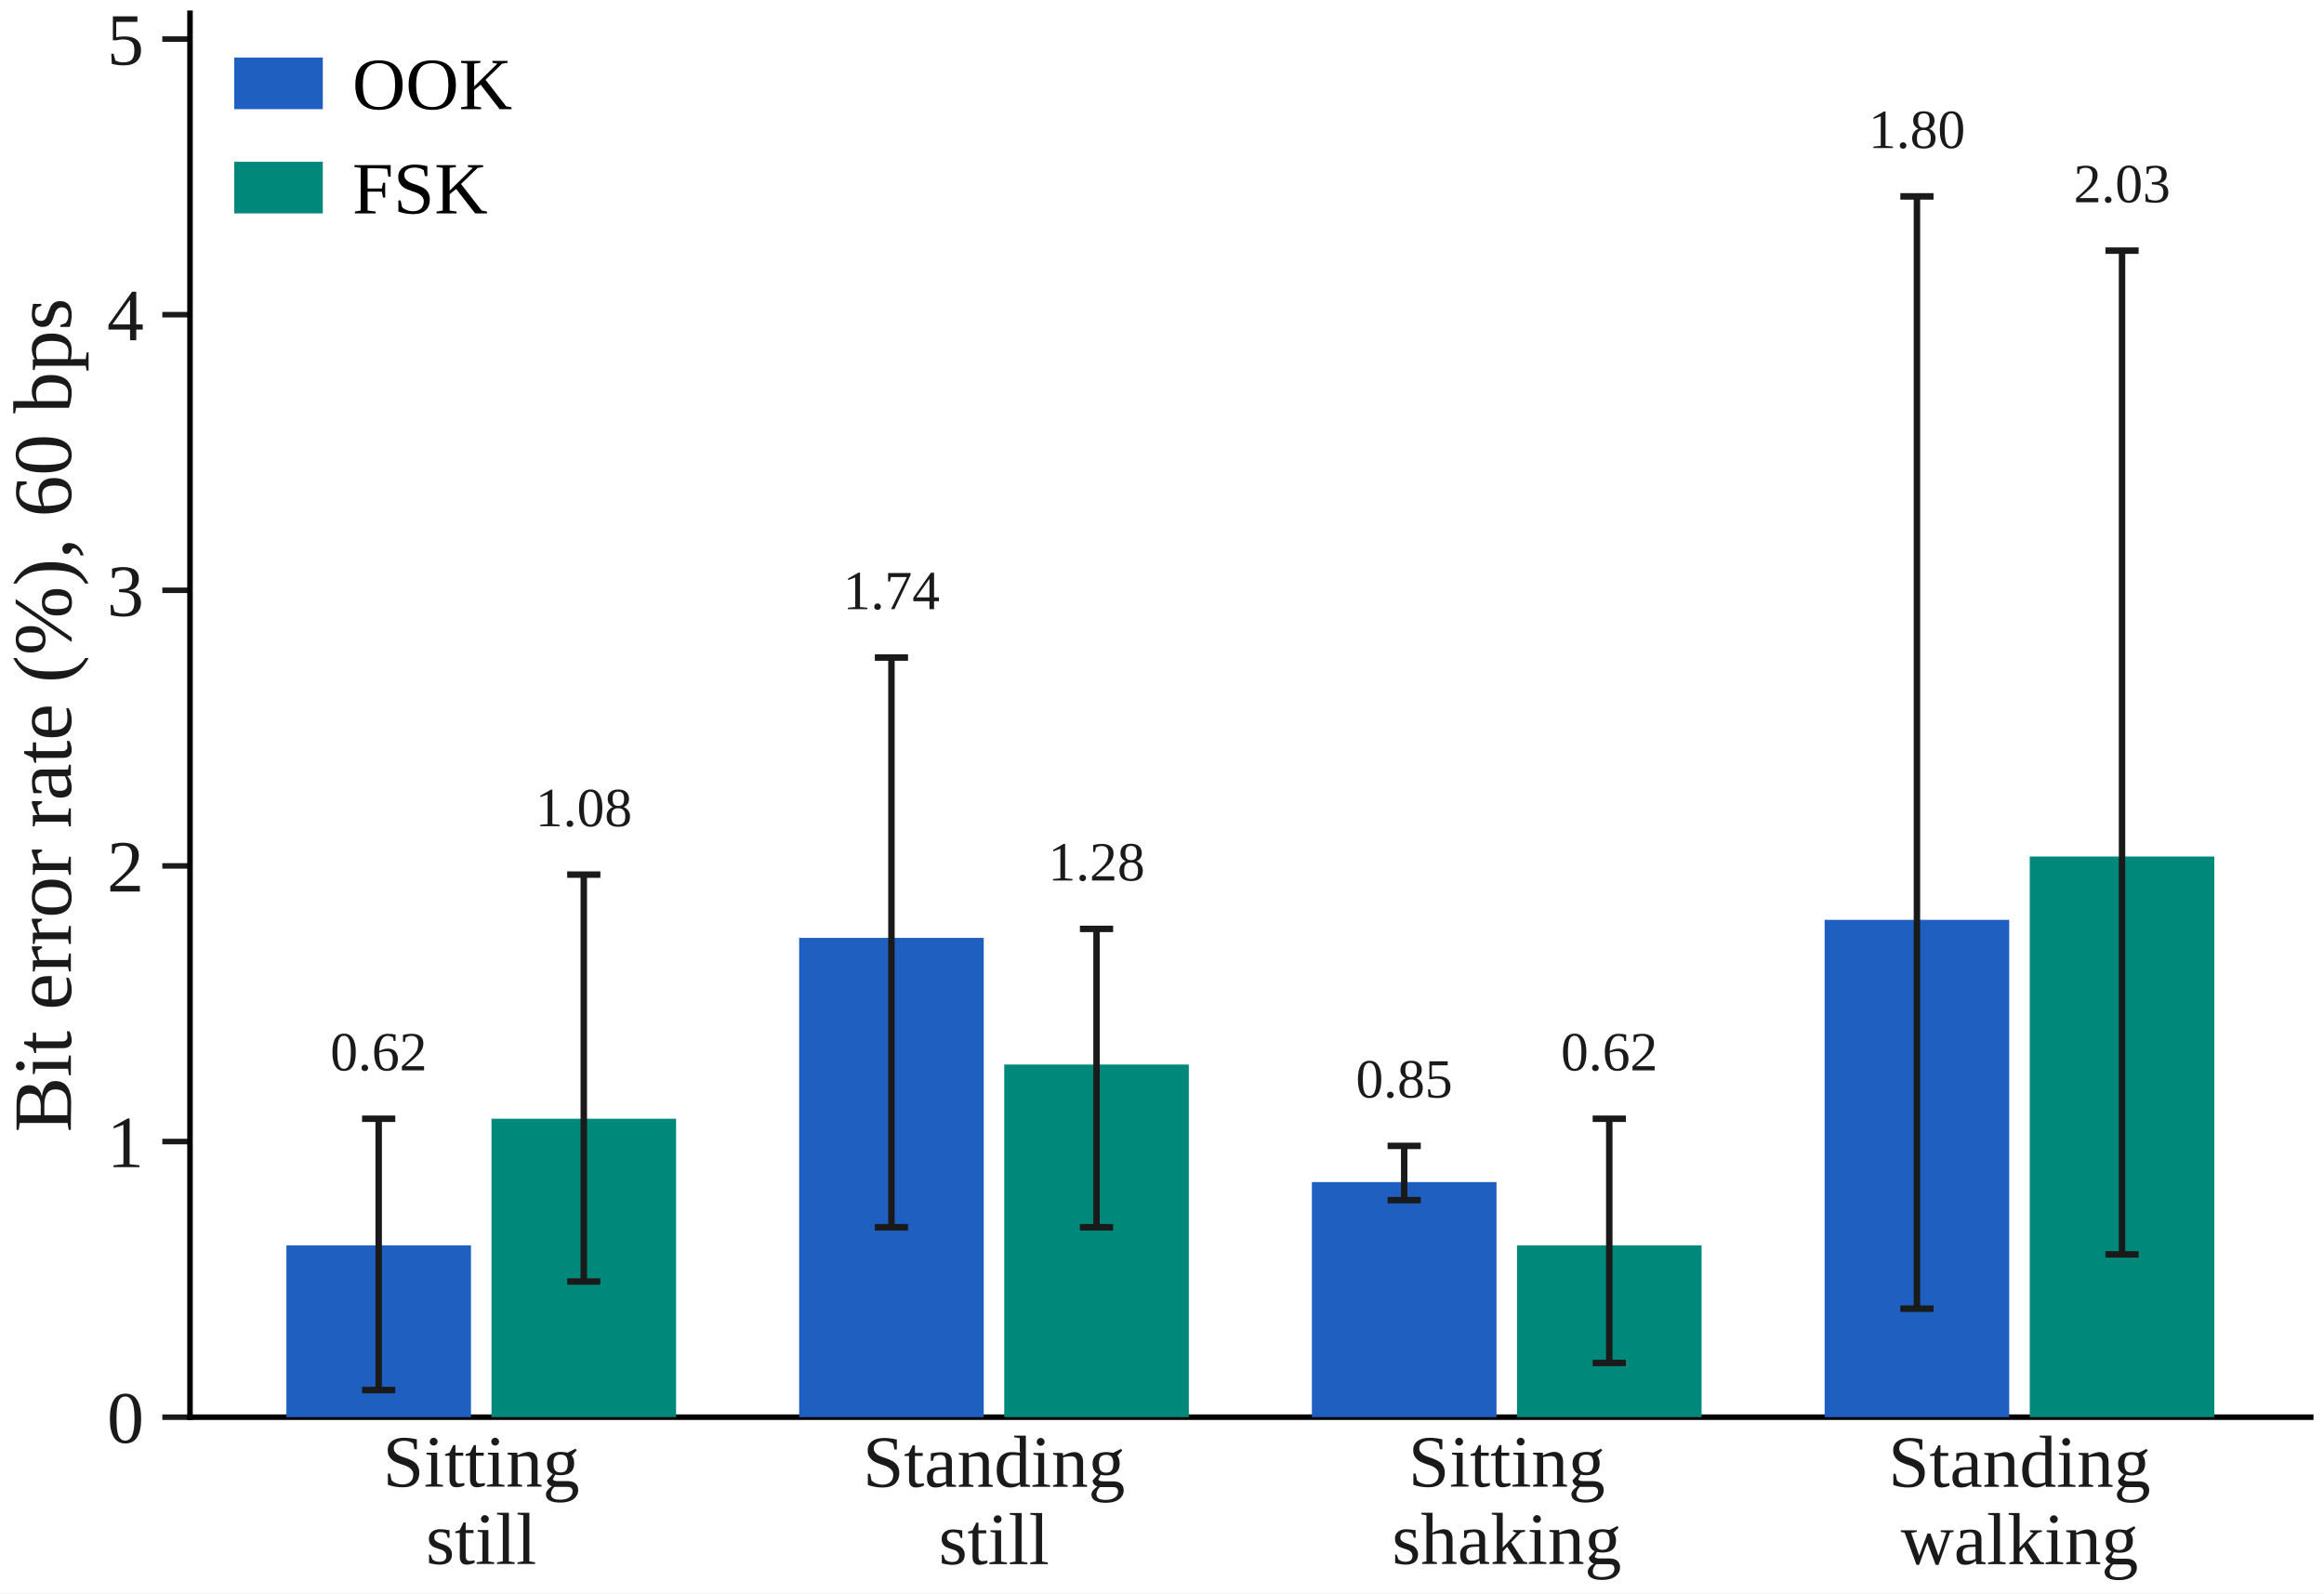
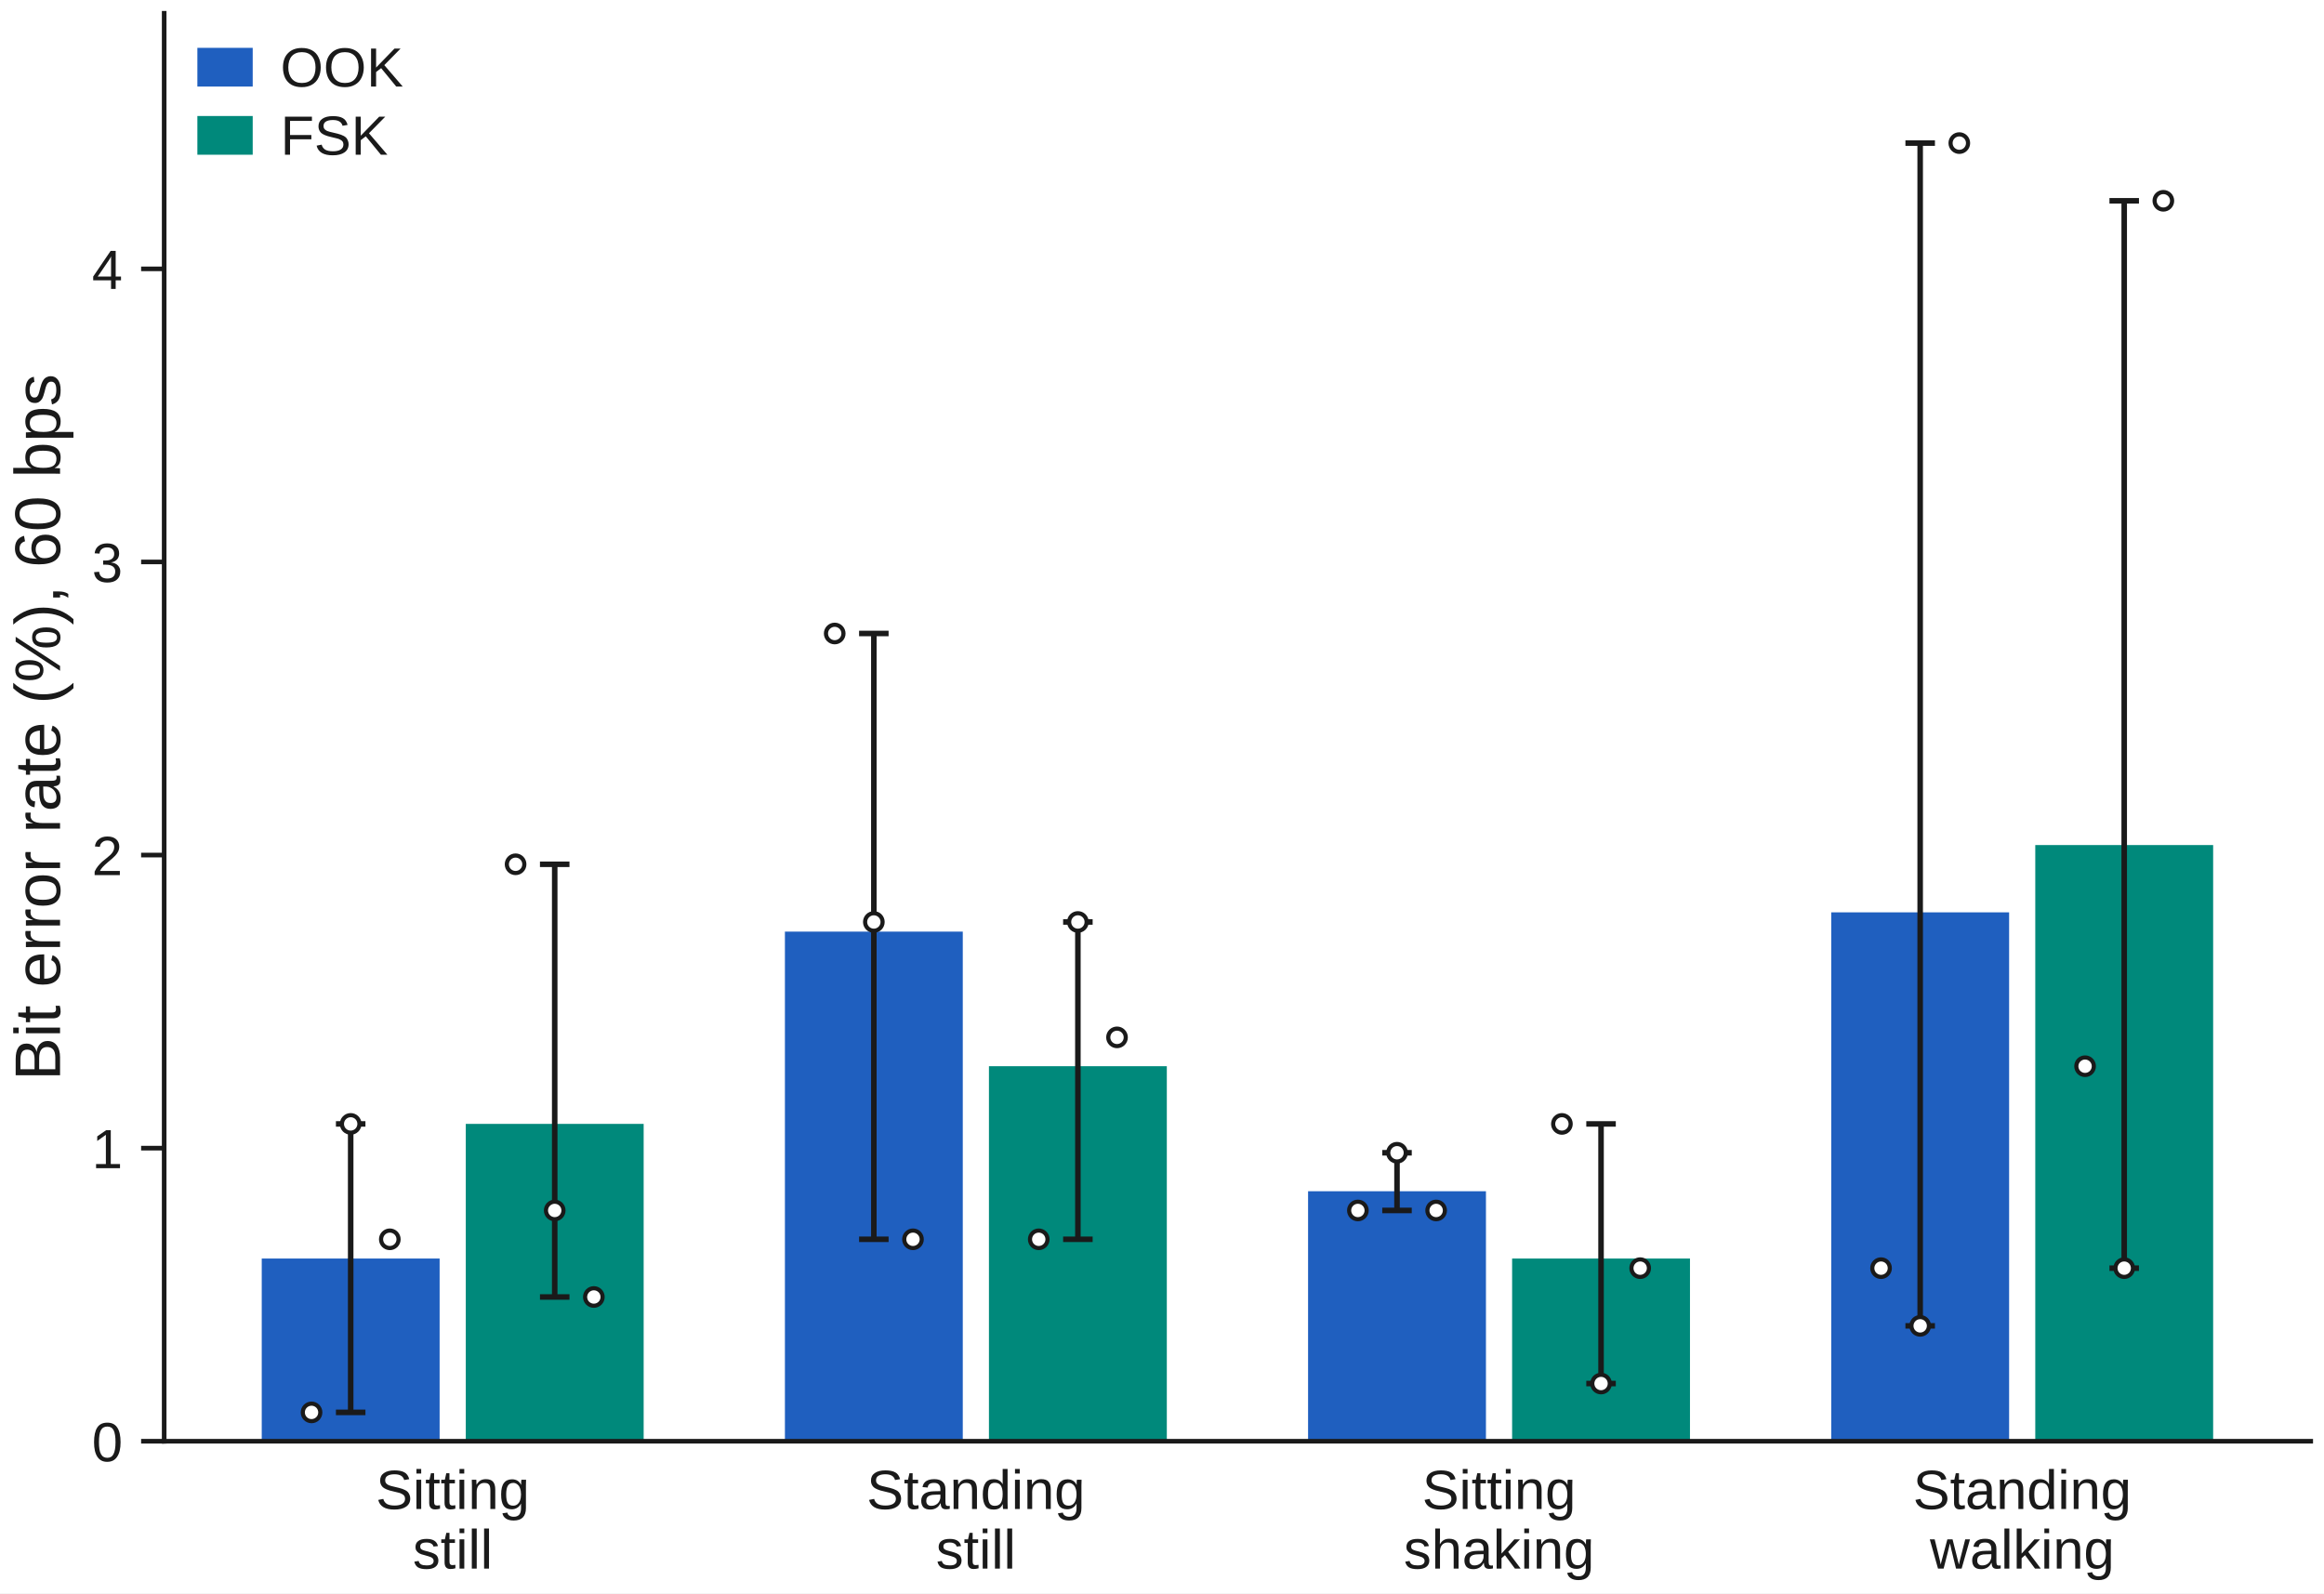
<svg xmlns="http://www.w3.org/2000/svg" xmlns:xlink="http://www.w3.org/1999/xlink" width="252pt" height="172.8pt" viewBox="0 0 252 172.8" version="1.1">
  <defs>
    <style type="text/css">*{stroke-linejoin: round; stroke-linecap: butt}</style>
  </defs>
  <g id="figure_1">
    <g id="patch_1">
      <path d="M 0 172.8  L 252 172.8  L 252 0  L 0 0  z " style="fill: #ffffff" />
    </g>
    <g id="axes_1">
      <g id="patch_2">
-         <path d="M 20.602 153.695  L 250.56 153.695  L 250.56 1.44  L 20.602 1.44  z " style="fill: #ffffff" />
+         <path d="M 17.802 156.304  L 250.56 156.304  L 250.56 1.44  L 17.802 1.44  z " style="fill: #ffffff" />
      </g>
      <g id="matplotlib.axis_1">
        <g id="xtick_1">
          <g id="line2d_1" />
          <g id="text_1">
-             <text style="font-size: 8px; font-family: 'Times New Roman', 'Liberation Serif', 'Nimbus Roman', 'DejaVu Serif', serif; fill: #1a1a1a" transform="translate(41.51282 161.2235)">Sitting</text>
-             <text style="font-size: 8px; font-family: 'Times New Roman', 'Liberation Serif', 'Nimbus Roman', 'DejaVu Serif', serif; fill: #1a1a1a" transform="translate(46.18032 169.6113)">still</text>
+             <text style="font-size: 6px; font-family: 'Arial', 'Helvetica', 'Liberation Sans', 'Nimbus Sans', 'DejaVu Sans', sans-serif; fill: #1a1a1a" transform="translate(40.75013 163.6523)">Sitting</text>
+             <text style="font-size: 6px; font-family: 'Arial', 'Helvetica', 'Liberation Sans', 'Nimbus Sans', 'DejaVu Sans', sans-serif; fill: #1a1a1a" transform="translate(44.75466 170.115)">still</text>
          </g>
        </g>
        <g id="xtick_2">
          <g id="line2d_2" />
          <g id="text_2">
-             <text style="font-size: 8px; font-family: 'Times New Roman', 'Liberation Serif', 'Nimbus Roman', 'DejaVu Serif', serif; fill: #1a1a1a" transform="translate(93.55886 161.246)">Standing</text>
-             <text style="font-size: 8px; font-family: 'Times New Roman', 'Liberation Serif', 'Nimbus Roman', 'DejaVu Serif', serif; fill: #1a1a1a" transform="translate(101.7795 169.6337)">still</text>
+             <text style="font-size: 6px; font-family: 'Arial', 'Helvetica', 'Liberation Sans', 'Nimbus Sans', 'DejaVu Sans', sans-serif; fill: #1a1a1a" transform="translate(93.97406 163.6523)">Standing</text>
+             <text style="font-size: 6px; font-family: 'Arial', 'Helvetica', 'Liberation Sans', 'Nimbus Sans', 'DejaVu Sans', sans-serif; fill: #1a1a1a" transform="translate(101.4834 170.115)">still</text>
          </g>
        </g>
        <g id="xtick_3">
          <g id="line2d_3" />
          <g id="text_3">
-             <text style="font-size: 8px; font-family: 'Times New Roman', 'Liberation Serif', 'Nimbus Roman', 'DejaVu Serif', serif; fill: #1a1a1a" transform="translate(152.7111 161.2235)">Sitting</text>
-             <text style="font-size: 8px; font-family: 'Times New Roman', 'Liberation Serif', 'Nimbus Roman', 'DejaVu Serif', serif; fill: #1a1a1a" transform="translate(150.9368 169.6113)">shaking</text>
+             <text style="font-size: 6px; font-family: 'Arial', 'Helvetica', 'Liberation Sans', 'Nimbus Sans', 'DejaVu Sans', sans-serif; fill: #1a1a1a" transform="translate(154.2077 163.6523)">Sitting</text>
+             <text style="font-size: 6px; font-family: 'Arial', 'Helvetica', 'Liberation Sans', 'Nimbus Sans', 'DejaVu Sans', sans-serif; fill: #1a1a1a" transform="translate(152.2056 170.115)">shaking</text>
          </g>
        </g>
        <g id="xtick_4">
          <g id="line2d_4" />
          <g id="text_4">
-             <text style="font-size: 8px; font-family: 'Times New Roman', 'Liberation Serif', 'Nimbus Roman', 'DejaVu Serif', serif; fill: #1a1a1a" transform="translate(204.7572 161.246)">Standing</text>
-             <text style="font-size: 8px; font-family: 'Times New Roman', 'Liberation Serif', 'Nimbus Roman', 'DejaVu Serif', serif; fill: #1a1a1a" transform="translate(206.0928 169.6337)">walking</text>
+             <text style="font-size: 6px; font-family: 'Arial', 'Helvetica', 'Liberation Sans', 'Nimbus Sans', 'DejaVu Sans', sans-serif; fill: #1a1a1a" transform="translate(207.4316 163.6523)">Standing</text>
+             <text style="font-size: 6px; font-family: 'Arial', 'Helvetica', 'Liberation Sans', 'Nimbus Sans', 'DejaVu Sans', sans-serif; fill: #1a1a1a" transform="translate(209.2696 170.115)">walking</text>
          </g>
        </g>
      </g>
      <g id="matplotlib.axis_2">
        <g id="ytick_1">
          <g id="line2d_5">
            <defs>
-               <path id="m30bef9dcae" d="M 0 0  L -3 0  " style="stroke: #1a1a1a; stroke-width: 0.6" />
+               <path id="ma95aa53b2a" d="M 0 0  L -2.5 0  " style="stroke: #1a1a1a; stroke-width: 0.5" />
            </defs>
            <g>
-               <use xlink:href="#m30bef9dcae" x="20.602" y="153.695" style="fill: #1a1a1a; stroke: #1a1a1a; stroke-width: 0.6" />
+               <use xlink:href="#ma95aa53b2a" x="17.802" y="156.304" style="fill: #1a1a1a; stroke: #1a1a1a; stroke-width: 0.5" />
            </g>
          </g>
          <g id="text_5">
-             <text style="font-size: 8px; font-family: 'Times New Roman', 'Liberation Serif', 'Nimbus Roman', 'DejaVu Serif', serif; text-anchor: end; fill: #1a1a1a" x="15.602" y="156.47" transform="rotate(-0 15.60187 156.4704)">0</text>
+             <text style="font-size: 6px; font-family: 'Arial', 'Helvetica', 'Liberation Sans', 'Nimbus Sans', 'DejaVu Sans', sans-serif; text-anchor: end; fill: #1a1a1a" x="13.302" y="158.478" transform="rotate(-0 13.30188 158.4782)">0</text>
          </g>
        </g>
        <g id="ytick_2">
          <g id="line2d_6">
            <g>
-               <use xlink:href="#m30bef9dcae" x="20.602" y="123.803" style="fill: #1a1a1a; stroke: #1a1a1a; stroke-width: 0.6" />
+               <use xlink:href="#ma95aa53b2a" x="17.802" y="124.518" style="fill: #1a1a1a; stroke: #1a1a1a; stroke-width: 0.5" />
            </g>
          </g>
          <g id="text_6">
-             <text style="font-size: 8px; font-family: 'Times New Roman', 'Liberation Serif', 'Nimbus Roman', 'DejaVu Serif', serif; text-anchor: end; fill: #1a1a1a" x="15.602" y="126.578" transform="rotate(-0 15.60187 126.5784)">1</text>
+             <text style="font-size: 6px; font-family: 'Arial', 'Helvetica', 'Liberation Sans', 'Nimbus Sans', 'DejaVu Sans', sans-serif; text-anchor: end; fill: #1a1a1a" x="13.302" y="126.692" transform="rotate(-0 13.30188 126.6919)">1</text>
          </g>
        </g>
        <g id="ytick_3">
          <g id="line2d_7">
            <g>
-               <use xlink:href="#m30bef9dcae" x="20.602" y="93.911" style="fill: #1a1a1a; stroke: #1a1a1a; stroke-width: 0.6" />
+               <use xlink:href="#ma95aa53b2a" x="17.802" y="92.732" style="fill: #1a1a1a; stroke: #1a1a1a; stroke-width: 0.5" />
            </g>
          </g>
          <g id="text_7">
-             <text style="font-size: 8px; font-family: 'Times New Roman', 'Liberation Serif', 'Nimbus Roman', 'DejaVu Serif', serif; text-anchor: end; fill: #1a1a1a" x="15.602" y="96.686" transform="rotate(-0 15.60187 96.68648)">2</text>
+             <text style="font-size: 6px; font-family: 'Arial', 'Helvetica', 'Liberation Sans', 'Nimbus Sans', 'DejaVu Sans', sans-serif; text-anchor: end; fill: #1a1a1a" x="13.302" y="94.906" transform="rotate(-0 13.30188 94.90568)">2</text>
          </g>
        </g>
        <g id="ytick_4">
          <g id="line2d_8">
            <g>
-               <use xlink:href="#m30bef9dcae" x="20.602" y="64.019" style="fill: #1a1a1a; stroke: #1a1a1a; stroke-width: 0.6" />
+               <use xlink:href="#ma95aa53b2a" x="17.802" y="60.945" style="fill: #1a1a1a; stroke: #1a1a1a; stroke-width: 0.5" />
            </g>
          </g>
          <g id="text_8">
-             <text style="font-size: 8px; font-family: 'Times New Roman', 'Liberation Serif', 'Nimbus Roman', 'DejaVu Serif', serif; text-anchor: end; fill: #1a1a1a" x="15.602" y="66.795" transform="rotate(-0 15.60187 66.79453)">3</text>
+             <text style="font-size: 6px; font-family: 'Arial', 'Helvetica', 'Liberation Sans', 'Nimbus Sans', 'DejaVu Sans', sans-serif; text-anchor: end; fill: #1a1a1a" x="13.302" y="63.119" transform="rotate(-0 13.30188 63.11943)">3</text>
          </g>
        </g>
        <g id="ytick_5">
          <g id="line2d_9">
            <g>
-               <use xlink:href="#m30bef9dcae" x="20.602" y="34.127" style="fill: #1a1a1a; stroke: #1a1a1a; stroke-width: 0.6" />
+               <use xlink:href="#ma95aa53b2a" x="17.802" y="29.159" style="fill: #1a1a1a; stroke: #1a1a1a; stroke-width: 0.5" />
            </g>
          </g>
          <g id="text_9">
-             <text style="font-size: 8px; font-family: 'Times New Roman', 'Liberation Serif', 'Nimbus Roman', 'DejaVu Serif', serif; text-anchor: end; fill: #1a1a1a" x="15.602" y="36.903" transform="rotate(-0 15.60187 36.90259)">4</text>
-           </g>
-         </g>
-         <g id="ytick_6">
-           <g id="line2d_10">
-             <g>
-               <use xlink:href="#m30bef9dcae" x="20.602" y="4.235" style="fill: #1a1a1a; stroke: #1a1a1a; stroke-width: 0.6" />
-             </g>
-           </g>
-           <g id="text_10">
-             <text style="font-size: 8px; font-family: 'Times New Roman', 'Liberation Serif', 'Nimbus Roman', 'DejaVu Serif', serif; text-anchor: end; fill: #1a1a1a" x="15.602" y="7.011" transform="rotate(-0 15.60187 7.01064)">5</text>
-           </g>
-         </g>
-         <g id="text_11">
-           <text style="font-size: 9px; font-family: 'Times New Roman', 'Liberation Serif', 'Nimbus Roman', 'DejaVu Serif', serif; text-anchor: middle; fill: #1a1a1a" x="7.685" y="77.567" transform="rotate(-90 7.685156 77.56737)">Bit error rate (%), 60 bps</text>
+             <text style="font-size: 6px; font-family: 'Arial', 'Helvetica', 'Liberation Sans', 'Nimbus Sans', 'DejaVu Sans', sans-serif; text-anchor: end; fill: #1a1a1a" x="13.302" y="31.333" transform="rotate(-0 13.30188 31.33318)">4</text>
+           </g>
+         </g>
+         <g id="text_10">
+           <text style="font-size: 7px; font-family: 'Arial', 'Helvetica', 'Liberation Sans', 'Nimbus Sans', 'DejaVu Sans', sans-serif; text-anchor: middle; fill: #1a1a1a" x="6.513" y="78.872" transform="rotate(-90 6.512813 78.87206)">Bit error rate (%), 60 bps</text>
        </g>
      </g>
      <g id="patch_3">
-         <path d="M 20.602 153.695  L 20.602 1.44  " style="fill: none; stroke: #000000; stroke-width: 0.6; stroke-linejoin: miter; stroke-linecap: square" />
+         <path d="M 28.382 156.304  L 47.67 156.304  L 47.67 136.49  L 28.382 136.49  z " clip-path="url(#pbfc9f4f1bb)" style="fill: #1f5fbf" />
      </g>
      <g id="patch_4">
-         <path d="M 20.602 153.695  L 250.56 153.695  " style="fill: none; stroke: #000000; stroke-width: 0.6; stroke-linejoin: miter; stroke-linecap: square" />
+         <path d="M 85.111 156.304  L 104.398 156.304  L 104.398 101.033  L 85.111 101.033  z " clip-path="url(#pbfc9f4f1bb)" style="fill: #1f5fbf" />
      </g>
      <g id="patch_5">
-         <path d="M 31.055 153.695  L 51.07 153.695  L 51.07 135.061  L 31.055 135.061  z " clip-path="url(#pb06dafbea1)" style="fill: #1f5fbf" />
+         <path d="M 141.839 156.304  L 161.127 156.304  L 161.127 129.19  L 141.839 129.19  z " clip-path="url(#pbfc9f4f1bb)" style="fill: #1f5fbf" />
      </g>
      <g id="patch_6">
-         <path d="M 86.654 153.695  L 106.669 153.695  L 106.669 101.717  L 86.654 101.717  z " clip-path="url(#pb06dafbea1)" style="fill: #1f5fbf" />
+         <path d="M 198.568 156.304  L 217.856 156.304  L 217.856 98.947  L 198.568 98.947  z " clip-path="url(#pbfc9f4f1bb)" style="fill: #1f5fbf" />
      </g>
      <g id="patch_7">
-         <path d="M 142.253 153.695  L 162.269 153.695  L 162.269 128.196  L 142.253 128.196  z " clip-path="url(#pb06dafbea1)" style="fill: #1f5fbf" />
+         <path d="M 50.506 156.304  L 69.794 156.304  L 69.794 121.89  L 50.506 121.89  z " clip-path="url(#pbfc9f4f1bb)" style="fill: #00897b" />
      </g>
      <g id="patch_8">
-         <path d="M 197.852 153.695  L 217.868 153.695  L 217.868 99.756  L 197.852 99.756  z " clip-path="url(#pb06dafbea1)" style="fill: #1f5fbf" />
-       </g>
-       <g id="text_12">
-         <text style="font-size: 6px; font-family: 'Times New Roman', 'Liberation Serif', 'Nimbus Roman', 'DejaVu Serif', serif; text-anchor: middle; fill: #1a1a1a" x="41.062" y="116.082" transform="rotate(-0 41.06237 116.0817)">0.62</text>
-       </g>
-       <g id="text_13">
-         <text style="font-size: 6px; font-family: 'Times New Roman', 'Liberation Serif', 'Nimbus Roman', 'DejaVu Serif', serif; text-anchor: middle; fill: #1a1a1a" x="96.662" y="66.066" transform="rotate(-0 96.66153 66.06569)">1.74</text>
-       </g>
-       <g id="text_14">
-         <text style="font-size: 6px; font-family: 'Times New Roman', 'Liberation Serif', 'Nimbus Roman', 'DejaVu Serif', serif; text-anchor: middle; fill: #1a1a1a" x="152.261" y="119.024" transform="rotate(-0 152.2607 119.0239)">0.85</text>
-       </g>
-       <g id="text_15">
-         <text style="font-size: 6px; font-family: 'Times New Roman', 'Liberation Serif', 'Nimbus Roman', 'DejaVu Serif', serif; text-anchor: middle; fill: #1a1a1a" x="207.86" y="16.05" transform="rotate(-0 207.8598 16.04964)">1.80</text>
+         <path d="M 107.235 156.304  L 126.523 156.304  L 126.523 115.633  L 107.235 115.633  z " clip-path="url(#pbfc9f4f1bb)" style="fill: #00897b" />
      </g>
      <g id="patch_9">
-         <path d="M 53.294 153.695  L 73.31 153.695  L 73.31 121.331  L 53.294 121.331  z " clip-path="url(#pb06dafbea1)" style="fill: #00897b" />
+         <path d="M 163.964 156.304  L 183.251 156.304  L 183.251 136.49  L 163.964 136.49  z " clip-path="url(#pbfc9f4f1bb)" style="fill: #00897b" />
      </g>
      <g id="patch_10">
-         <path d="M 108.893 153.695  L 128.909 153.695  L 128.909 115.447  L 108.893 115.447  z " clip-path="url(#pb06dafbea1)" style="fill: #00897b" />
+         <path d="M 220.692 156.304  L 239.98 156.304  L 239.98 91.647  L 220.692 91.647  z " clip-path="url(#pbfc9f4f1bb)" style="fill: #00897b" />
      </g>
      <g id="patch_11">
-         <path d="M 164.493 153.695  L 184.508 153.695  L 184.508 135.061  L 164.493 135.061  z " clip-path="url(#pb06dafbea1)" style="fill: #00897b" />
+         <path d="M 17.802 156.304  L 17.802 1.44  " style="fill: none; stroke: #1a1a1a; stroke-width: 0.5; stroke-linejoin: miter; stroke-linecap: square" />
      </g>
      <g id="patch_12">
-         <path d="M 220.092 153.695  L 240.107 153.695  L 240.107 92.891  L 220.092 92.891  z " clip-path="url(#pb06dafbea1)" style="fill: #00897b" />
-       </g>
-       <g id="text_16">
-         <text style="font-size: 6px; font-family: 'Times New Roman', 'Liberation Serif', 'Nimbus Roman', 'DejaVu Serif', serif; text-anchor: middle; fill: #1a1a1a" x="63.302" y="89.603" transform="rotate(-0 63.30203 89.60266)">1.08</text>
-       </g>
-       <g id="text_17">
-         <text style="font-size: 6px; font-family: 'Times New Roman', 'Liberation Serif', 'Nimbus Roman', 'DejaVu Serif', serif; text-anchor: middle; fill: #1a1a1a" x="118.901" y="95.487" transform="rotate(-0 118.9012 95.4869)">1.28</text>
-       </g>
-       <g id="text_18">
-         <text style="font-size: 6px; font-family: 'Times New Roman', 'Liberation Serif', 'Nimbus Roman', 'DejaVu Serif', serif; text-anchor: middle; fill: #1a1a1a" x="174.5" y="116.082" transform="rotate(-0 174.5003 116.0817)">0.62</text>
-       </g>
-       <g id="text_19">
-         <text style="font-size: 6px; font-family: 'Times New Roman', 'Liberation Serif', 'Nimbus Roman', 'DejaVu Serif', serif; text-anchor: middle; fill: #1a1a1a" x="230.1" y="21.934" transform="rotate(-0 230.0995 21.93388)">2.03</text>
+         <path d="M 17.802 156.304  L 250.56 156.304  " style="fill: none; stroke: #1a1a1a; stroke-width: 0.5; stroke-linejoin: miter; stroke-linecap: square" />
      </g>
      <g id="LineCollection_1">
-         <path d="M 41.062 150.753  L 41.062 121.331  " clip-path="url(#pb06dafbea1)" style="fill: none; stroke: #1a1a1a; stroke-width: 0.7" />
-         <path d="M 96.662 133.1  L 96.662 71.315  " clip-path="url(#pb06dafbea1)" style="fill: none; stroke: #1a1a1a; stroke-width: 0.7" />
-         <path d="M 152.261 130.158  L 152.261 124.274  " clip-path="url(#pb06dafbea1)" style="fill: none; stroke: #1a1a1a; stroke-width: 0.7" />
-         <path d="M 207.86 141.926  L 207.86 21.299  " clip-path="url(#pb06dafbea1)" style="fill: none; stroke: #1a1a1a; stroke-width: 0.7" />
+         <path d="M 38.026 153.176  L 38.026 121.89  " clip-path="url(#pbfc9f4f1bb)" style="fill: none; stroke: #1a1a1a; stroke-width: 0.6" />
+       </g>
+       <g id="line2d_10">
+         <defs>
+           <path id="m967b7cb5ed" d="M 1.6 0  L -1.6 -0  " style="stroke: #1a1a1a; stroke-width: 0.6" />
+         </defs>
+         <g clip-path="url(#pbfc9f4f1bb)">
+           <use xlink:href="#m967b7cb5ed" x="38.026" y="153.176" style="fill: #1f77b4; stroke: #1a1a1a; stroke-width: 0.6" />
+         </g>
      </g>
      <g id="line2d_11">
+         <g clip-path="url(#pbfc9f4f1bb)">
+           <use xlink:href="#m967b7cb5ed" x="38.026" y="121.89" style="fill: #1f77b4; stroke: #1a1a1a; stroke-width: 0.6" />
+         </g>
+       </g>
+       <g id="LineCollection_2">
+         <path d="M 94.754 134.404  L 94.754 68.704  " clip-path="url(#pbfc9f4f1bb)" style="fill: none; stroke: #1a1a1a; stroke-width: 0.6" />
+       </g>
+       <g id="line2d_12">
+         <g clip-path="url(#pbfc9f4f1bb)">
+           <use xlink:href="#m967b7cb5ed" x="94.754" y="134.404" style="fill: #1f77b4; stroke: #1a1a1a; stroke-width: 0.6" />
+         </g>
+       </g>
+       <g id="line2d_13">
+         <g clip-path="url(#pbfc9f4f1bb)">
+           <use xlink:href="#m967b7cb5ed" x="94.754" y="68.704" style="fill: #1f77b4; stroke: #1a1a1a; stroke-width: 0.6" />
+         </g>
+       </g>
+       <g id="LineCollection_3">
+         <path d="M 151.483 131.276  L 151.483 125.018  " clip-path="url(#pbfc9f4f1bb)" style="fill: none; stroke: #1a1a1a; stroke-width: 0.6" />
+       </g>
+       <g id="line2d_14">
+         <g clip-path="url(#pbfc9f4f1bb)">
+           <use xlink:href="#m967b7cb5ed" x="151.483" y="131.276" style="fill: #1f77b4; stroke: #1a1a1a; stroke-width: 0.6" />
+         </g>
+       </g>
+       <g id="line2d_15">
+         <g clip-path="url(#pbfc9f4f1bb)">
+           <use xlink:href="#m967b7cb5ed" x="151.483" y="125.018" style="fill: #1f77b4; stroke: #1a1a1a; stroke-width: 0.6" />
+         </g>
+       </g>
+       <g id="LineCollection_4">
+         <path d="M 208.212 143.79  L 208.212 15.519  " clip-path="url(#pbfc9f4f1bb)" style="fill: none; stroke: #1a1a1a; stroke-width: 0.6" />
+       </g>
+       <g id="line2d_16">
+         <g clip-path="url(#pbfc9f4f1bb)">
+           <use xlink:href="#m967b7cb5ed" x="208.212" y="143.79" style="fill: #1f77b4; stroke: #1a1a1a; stroke-width: 0.6" />
+         </g>
+       </g>
+       <g id="line2d_17">
+         <g clip-path="url(#pbfc9f4f1bb)">
+           <use xlink:href="#m967b7cb5ed" x="208.212" y="15.519" style="fill: #1f77b4; stroke: #1a1a1a; stroke-width: 0.6" />
+         </g>
+       </g>
+       <g id="LineCollection_5">
+         <path d="M 60.15 140.661  L 60.15 93.733  " clip-path="url(#pbfc9f4f1bb)" style="fill: none; stroke: #1a1a1a; stroke-width: 0.6" />
+       </g>
+       <g id="line2d_18">
+         <g clip-path="url(#pbfc9f4f1bb)">
+           <use xlink:href="#m967b7cb5ed" x="60.15" y="140.661" style="fill: #1f77b4; stroke: #1a1a1a; stroke-width: 0.6" />
+         </g>
+       </g>
+       <g id="line2d_19">
+         <g clip-path="url(#pbfc9f4f1bb)">
+           <use xlink:href="#m967b7cb5ed" x="60.15" y="93.733" style="fill: #1f77b4; stroke: #1a1a1a; stroke-width: 0.6" />
+         </g>
+       </g>
+       <g id="LineCollection_6">
+         <path d="M 116.879 134.404  L 116.879 99.99  " clip-path="url(#pbfc9f4f1bb)" style="fill: none; stroke: #1a1a1a; stroke-width: 0.6" />
+       </g>
+       <g id="line2d_20">
+         <g clip-path="url(#pbfc9f4f1bb)">
+           <use xlink:href="#m967b7cb5ed" x="116.879" y="134.404" style="fill: #1f77b4; stroke: #1a1a1a; stroke-width: 0.6" />
+         </g>
+       </g>
+       <g id="line2d_21">
+         <g clip-path="url(#pbfc9f4f1bb)">
+           <use xlink:href="#m967b7cb5ed" x="116.879" y="99.99" style="fill: #1f77b4; stroke: #1a1a1a; stroke-width: 0.6" />
+         </g>
+       </g>
+       <g id="LineCollection_7">
+         <path d="M 173.607 150.047  L 173.607 121.89  " clip-path="url(#pbfc9f4f1bb)" style="fill: none; stroke: #1a1a1a; stroke-width: 0.6" />
+       </g>
+       <g id="line2d_22">
+         <g clip-path="url(#pbfc9f4f1bb)">
+           <use xlink:href="#m967b7cb5ed" x="173.607" y="150.047" style="fill: #1f77b4; stroke: #1a1a1a; stroke-width: 0.6" />
+         </g>
+       </g>
+       <g id="line2d_23">
+         <g clip-path="url(#pbfc9f4f1bb)">
+           <use xlink:href="#m967b7cb5ed" x="173.607" y="121.89" style="fill: #1f77b4; stroke: #1a1a1a; stroke-width: 0.6" />
+         </g>
+       </g>
+       <g id="LineCollection_8">
+         <path d="M 230.336 137.533  L 230.336 21.776  " clip-path="url(#pbfc9f4f1bb)" style="fill: none; stroke: #1a1a1a; stroke-width: 0.6" />
+       </g>
+       <g id="line2d_24">
+         <g clip-path="url(#pbfc9f4f1bb)">
+           <use xlink:href="#m967b7cb5ed" x="230.336" y="137.533" style="fill: #1f77b4; stroke: #1a1a1a; stroke-width: 0.6" />
+         </g>
+       </g>
+       <g id="line2d_25">
+         <g clip-path="url(#pbfc9f4f1bb)">
+           <use xlink:href="#m967b7cb5ed" x="230.336" y="21.776" style="fill: #1f77b4; stroke: #1a1a1a; stroke-width: 0.6" />
+         </g>
+       </g>
+       <g id="line2d_26">
        <defs>
-           <path id="m2aba232b82" d="M 1.8 0  L -1.8 -0  " style="stroke: #1a1a1a; stroke-width: 0.7" />
+           <path id="m61425b075a" d="M 0 0.95  C 0.252 0.95 0.494 0.85 0.672 0.672  C 0.85 0.494 0.95 0.252 0.95 0  C 0.95 -0.252 0.85 -0.494 0.672 -0.672  C 0.494 -0.85 0.252 -0.95 0 -0.95  C -0.252 -0.95 -0.494 -0.85 -0.672 -0.672  C -0.85 -0.494 -0.95 -0.252 -0.95 0  C -0.95 0.252 -0.85 0.494 -0.672 0.672  C -0.494 0.85 -0.252 0.95 0 0.95  z " style="stroke: #1a1a1a; stroke-width: 0.45" />
        </defs>
-         <g clip-path="url(#pb06dafbea1)">
-           <use xlink:href="#m2aba232b82" x="41.062" y="150.753" style="fill: #1f77b4; stroke: #1a1a1a; stroke-width: 0.7" />
-           <use xlink:href="#m2aba232b82" x="96.662" y="133.1" style="fill: #1f77b4; stroke: #1a1a1a; stroke-width: 0.7" />
-           <use xlink:href="#m2aba232b82" x="152.261" y="130.158" style="fill: #1f77b4; stroke: #1a1a1a; stroke-width: 0.7" />
-           <use xlink:href="#m2aba232b82" x="207.86" y="141.926" style="fill: #1f77b4; stroke: #1a1a1a; stroke-width: 0.7" />
-         </g>
-       </g>
-       <g id="line2d_12">
-         <g clip-path="url(#pb06dafbea1)">
-           <use xlink:href="#m2aba232b82" x="41.062" y="121.331" style="fill: #1f77b4; stroke: #1a1a1a; stroke-width: 0.7" />
-           <use xlink:href="#m2aba232b82" x="96.662" y="71.315" style="fill: #1f77b4; stroke: #1a1a1a; stroke-width: 0.7" />
-           <use xlink:href="#m2aba232b82" x="152.261" y="124.274" style="fill: #1f77b4; stroke: #1a1a1a; stroke-width: 0.7" />
-           <use xlink:href="#m2aba232b82" x="207.86" y="21.299" style="fill: #1f77b4; stroke: #1a1a1a; stroke-width: 0.7" />
-         </g>
-       </g>
-       <g id="LineCollection_2">
-         <path d="M 63.302 138.984  L 63.302 94.852  " clip-path="url(#pb06dafbea1)" style="fill: none; stroke: #1a1a1a; stroke-width: 0.7" />
-         <path d="M 118.901 133.1  L 118.901 100.737  " clip-path="url(#pb06dafbea1)" style="fill: none; stroke: #1a1a1a; stroke-width: 0.7" />
-         <path d="M 174.5 147.811  L 174.5 121.331  " clip-path="url(#pb06dafbea1)" style="fill: none; stroke: #1a1a1a; stroke-width: 0.7" />
-         <path d="M 230.1 136.042  L 230.1 27.184  " clip-path="url(#pb06dafbea1)" style="fill: none; stroke: #1a1a1a; stroke-width: 0.7" />
-       </g>
-       <g id="line2d_13">
-         <g clip-path="url(#pb06dafbea1)">
-           <use xlink:href="#m2aba232b82" x="63.302" y="138.984" style="fill: #1f77b4; stroke: #1a1a1a; stroke-width: 0.7" />
-           <use xlink:href="#m2aba232b82" x="118.901" y="133.1" style="fill: #1f77b4; stroke: #1a1a1a; stroke-width: 0.7" />
-           <use xlink:href="#m2aba232b82" x="174.5" y="147.811" style="fill: #1f77b4; stroke: #1a1a1a; stroke-width: 0.7" />
-           <use xlink:href="#m2aba232b82" x="230.1" y="136.042" style="fill: #1f77b4; stroke: #1a1a1a; stroke-width: 0.7" />
-         </g>
-       </g>
-       <g id="line2d_14">
-         <g clip-path="url(#pb06dafbea1)">
-           <use xlink:href="#m2aba232b82" x="63.302" y="94.852" style="fill: #1f77b4; stroke: #1a1a1a; stroke-width: 0.7" />
-           <use xlink:href="#m2aba232b82" x="118.901" y="100.737" style="fill: #1f77b4; stroke: #1a1a1a; stroke-width: 0.7" />
-           <use xlink:href="#m2aba232b82" x="174.5" y="121.331" style="fill: #1f77b4; stroke: #1a1a1a; stroke-width: 0.7" />
-           <use xlink:href="#m2aba232b82" x="230.1" y="27.184" style="fill: #1f77b4; stroke: #1a1a1a; stroke-width: 0.7" />
+         <g>
+           <use xlink:href="#m61425b075a" x="33.782" y="153.176" style="fill: #ffffff; stroke: #1a1a1a; stroke-width: 0.45" />
+           <use xlink:href="#m61425b075a" x="38.026" y="121.89" style="fill: #ffffff; stroke: #1a1a1a; stroke-width: 0.45" />
+           <use xlink:href="#m61425b075a" x="42.269" y="134.404" style="fill: #ffffff; stroke: #1a1a1a; stroke-width: 0.45" />
+         </g>
+       </g>
+       <g id="line2d_27">
+         <g>
+           <use xlink:href="#m61425b075a" x="90.511" y="68.704" style="fill: #ffffff; stroke: #1a1a1a; stroke-width: 0.45" />
+           <use xlink:href="#m61425b075a" x="94.754" y="99.99" style="fill: #ffffff; stroke: #1a1a1a; stroke-width: 0.45" />
+           <use xlink:href="#m61425b075a" x="98.998" y="134.404" style="fill: #ffffff; stroke: #1a1a1a; stroke-width: 0.45" />
+         </g>
+       </g>
+       <g id="line2d_28">
+         <g>
+           <use xlink:href="#m61425b075a" x="147.24" y="131.276" style="fill: #ffffff; stroke: #1a1a1a; stroke-width: 0.45" />
+           <use xlink:href="#m61425b075a" x="151.483" y="125.018" style="fill: #ffffff; stroke: #1a1a1a; stroke-width: 0.45" />
+           <use xlink:href="#m61425b075a" x="155.727" y="131.276" style="fill: #ffffff; stroke: #1a1a1a; stroke-width: 0.45" />
+         </g>
+       </g>
+       <g id="line2d_29">
+         <g>
+           <use xlink:href="#m61425b075a" x="203.969" y="137.533" style="fill: #ffffff; stroke: #1a1a1a; stroke-width: 0.45" />
+           <use xlink:href="#m61425b075a" x="208.212" y="143.79" style="fill: #ffffff; stroke: #1a1a1a; stroke-width: 0.45" />
+           <use xlink:href="#m61425b075a" x="212.455" y="15.519" style="fill: #ffffff; stroke: #1a1a1a; stroke-width: 0.45" />
+         </g>
+       </g>
+       <g id="line2d_30">
+         <g>
+           <use xlink:href="#m61425b075a" x="55.907" y="93.733" style="fill: #ffffff; stroke: #1a1a1a; stroke-width: 0.45" />
+           <use xlink:href="#m61425b075a" x="60.15" y="131.276" style="fill: #ffffff; stroke: #1a1a1a; stroke-width: 0.45" />
+           <use xlink:href="#m61425b075a" x="64.393" y="140.661" style="fill: #ffffff; stroke: #1a1a1a; stroke-width: 0.45" />
+         </g>
+       </g>
+       <g id="line2d_31">
+         <g>
+           <use xlink:href="#m61425b075a" x="112.635" y="134.404" style="fill: #ffffff; stroke: #1a1a1a; stroke-width: 0.45" />
+           <use xlink:href="#m61425b075a" x="116.879" y="99.99" style="fill: #ffffff; stroke: #1a1a1a; stroke-width: 0.45" />
+           <use xlink:href="#m61425b075a" x="121.122" y="112.504" style="fill: #ffffff; stroke: #1a1a1a; stroke-width: 0.45" />
+         </g>
+       </g>
+       <g id="line2d_32">
+         <g>
+           <use xlink:href="#m61425b075a" x="169.364" y="121.89" style="fill: #ffffff; stroke: #1a1a1a; stroke-width: 0.45" />
+           <use xlink:href="#m61425b075a" x="173.607" y="150.047" style="fill: #ffffff; stroke: #1a1a1a; stroke-width: 0.45" />
+           <use xlink:href="#m61425b075a" x="177.851" y="137.533" style="fill: #ffffff; stroke: #1a1a1a; stroke-width: 0.45" />
+         </g>
+       </g>
+       <g id="line2d_33">
+         <g>
+           <use xlink:href="#m61425b075a" x="226.093" y="115.633" style="fill: #ffffff; stroke: #1a1a1a; stroke-width: 0.45" />
+           <use xlink:href="#m61425b075a" x="230.336" y="137.533" style="fill: #ffffff; stroke: #1a1a1a; stroke-width: 0.45" />
+           <use xlink:href="#m61425b075a" x="234.58" y="21.776" style="fill: #ffffff; stroke: #1a1a1a; stroke-width: 0.45" />
        </g>
      </g>
      <g id="legend_1">
        <g id="patch_13">
-           <path d="M 25.402 11.84  L 35.002 11.84  L 35.002 6.24  L 25.402 6.24  z " style="fill: #1f5fbf" />
-         </g>
-         <g id="text_20">
-           <text style="font-size: 8px; font-family: 'Times New Roman', 'Liberation Serif', 'Nimbus Roman', 'DejaVu Serif', serif; text-anchor: start" x="38.202" y="11.84" transform="rotate(-0 38.20188 11.84)">OOK</text>
+           <path d="M 21.402 9.388  L 27.402 9.388  L 27.402 5.188  L 21.402 5.188  z " style="fill: #1f5fbf" />
+         </g>
+         <g id="text_11">
+           <text style="font-size: 6px; font-family: 'Arial', 'Helvetica', 'Liberation Sans', 'Nimbus Sans', 'DejaVu Sans', sans-serif; text-anchor: start; fill: #1a1a1a" x="30.402" y="9.388" transform="rotate(-0 30.40188 9.388125)">OOK</text>
        </g>
        <g id="patch_14">
-           <path d="M 25.402 23.144  L 35.002 23.144  L 35.002 17.544  L 25.402 17.544  z " style="fill: #00897b" />
-         </g>
-         <g id="text_21">
-           <text style="font-size: 8px; font-family: 'Times New Roman', 'Liberation Serif', 'Nimbus Roman', 'DejaVu Serif', serif; text-anchor: start" x="38.202" y="23.144" transform="rotate(-0 38.20188 23.14375)">FSK</text>
+           <path d="M 21.402 16.781  L 27.402 16.781  L 27.402 12.581  L 21.402 12.581  z " style="fill: #00897b" />
+         </g>
+         <g id="text_12">
+           <text style="font-size: 6px; font-family: 'Arial', 'Helvetica', 'Liberation Sans', 'Nimbus Sans', 'DejaVu Sans', sans-serif; text-anchor: start; fill: #1a1a1a" x="30.402" y="16.781" transform="rotate(-0 30.40188 16.78125)">FSK</text>
        </g>
      </g>
    </g>
  </g>
  <defs>
-     <clipPath id="pb06dafbea1">
-       <rect x="20.602" y="1.44" width="229.958" height="152.255" />
+     <clipPath id="pbfc9f4f1bb">
+       <rect x="17.802" y="1.44" width="232.758" height="154.864" />
    </clipPath>
  </defs>
</svg>
